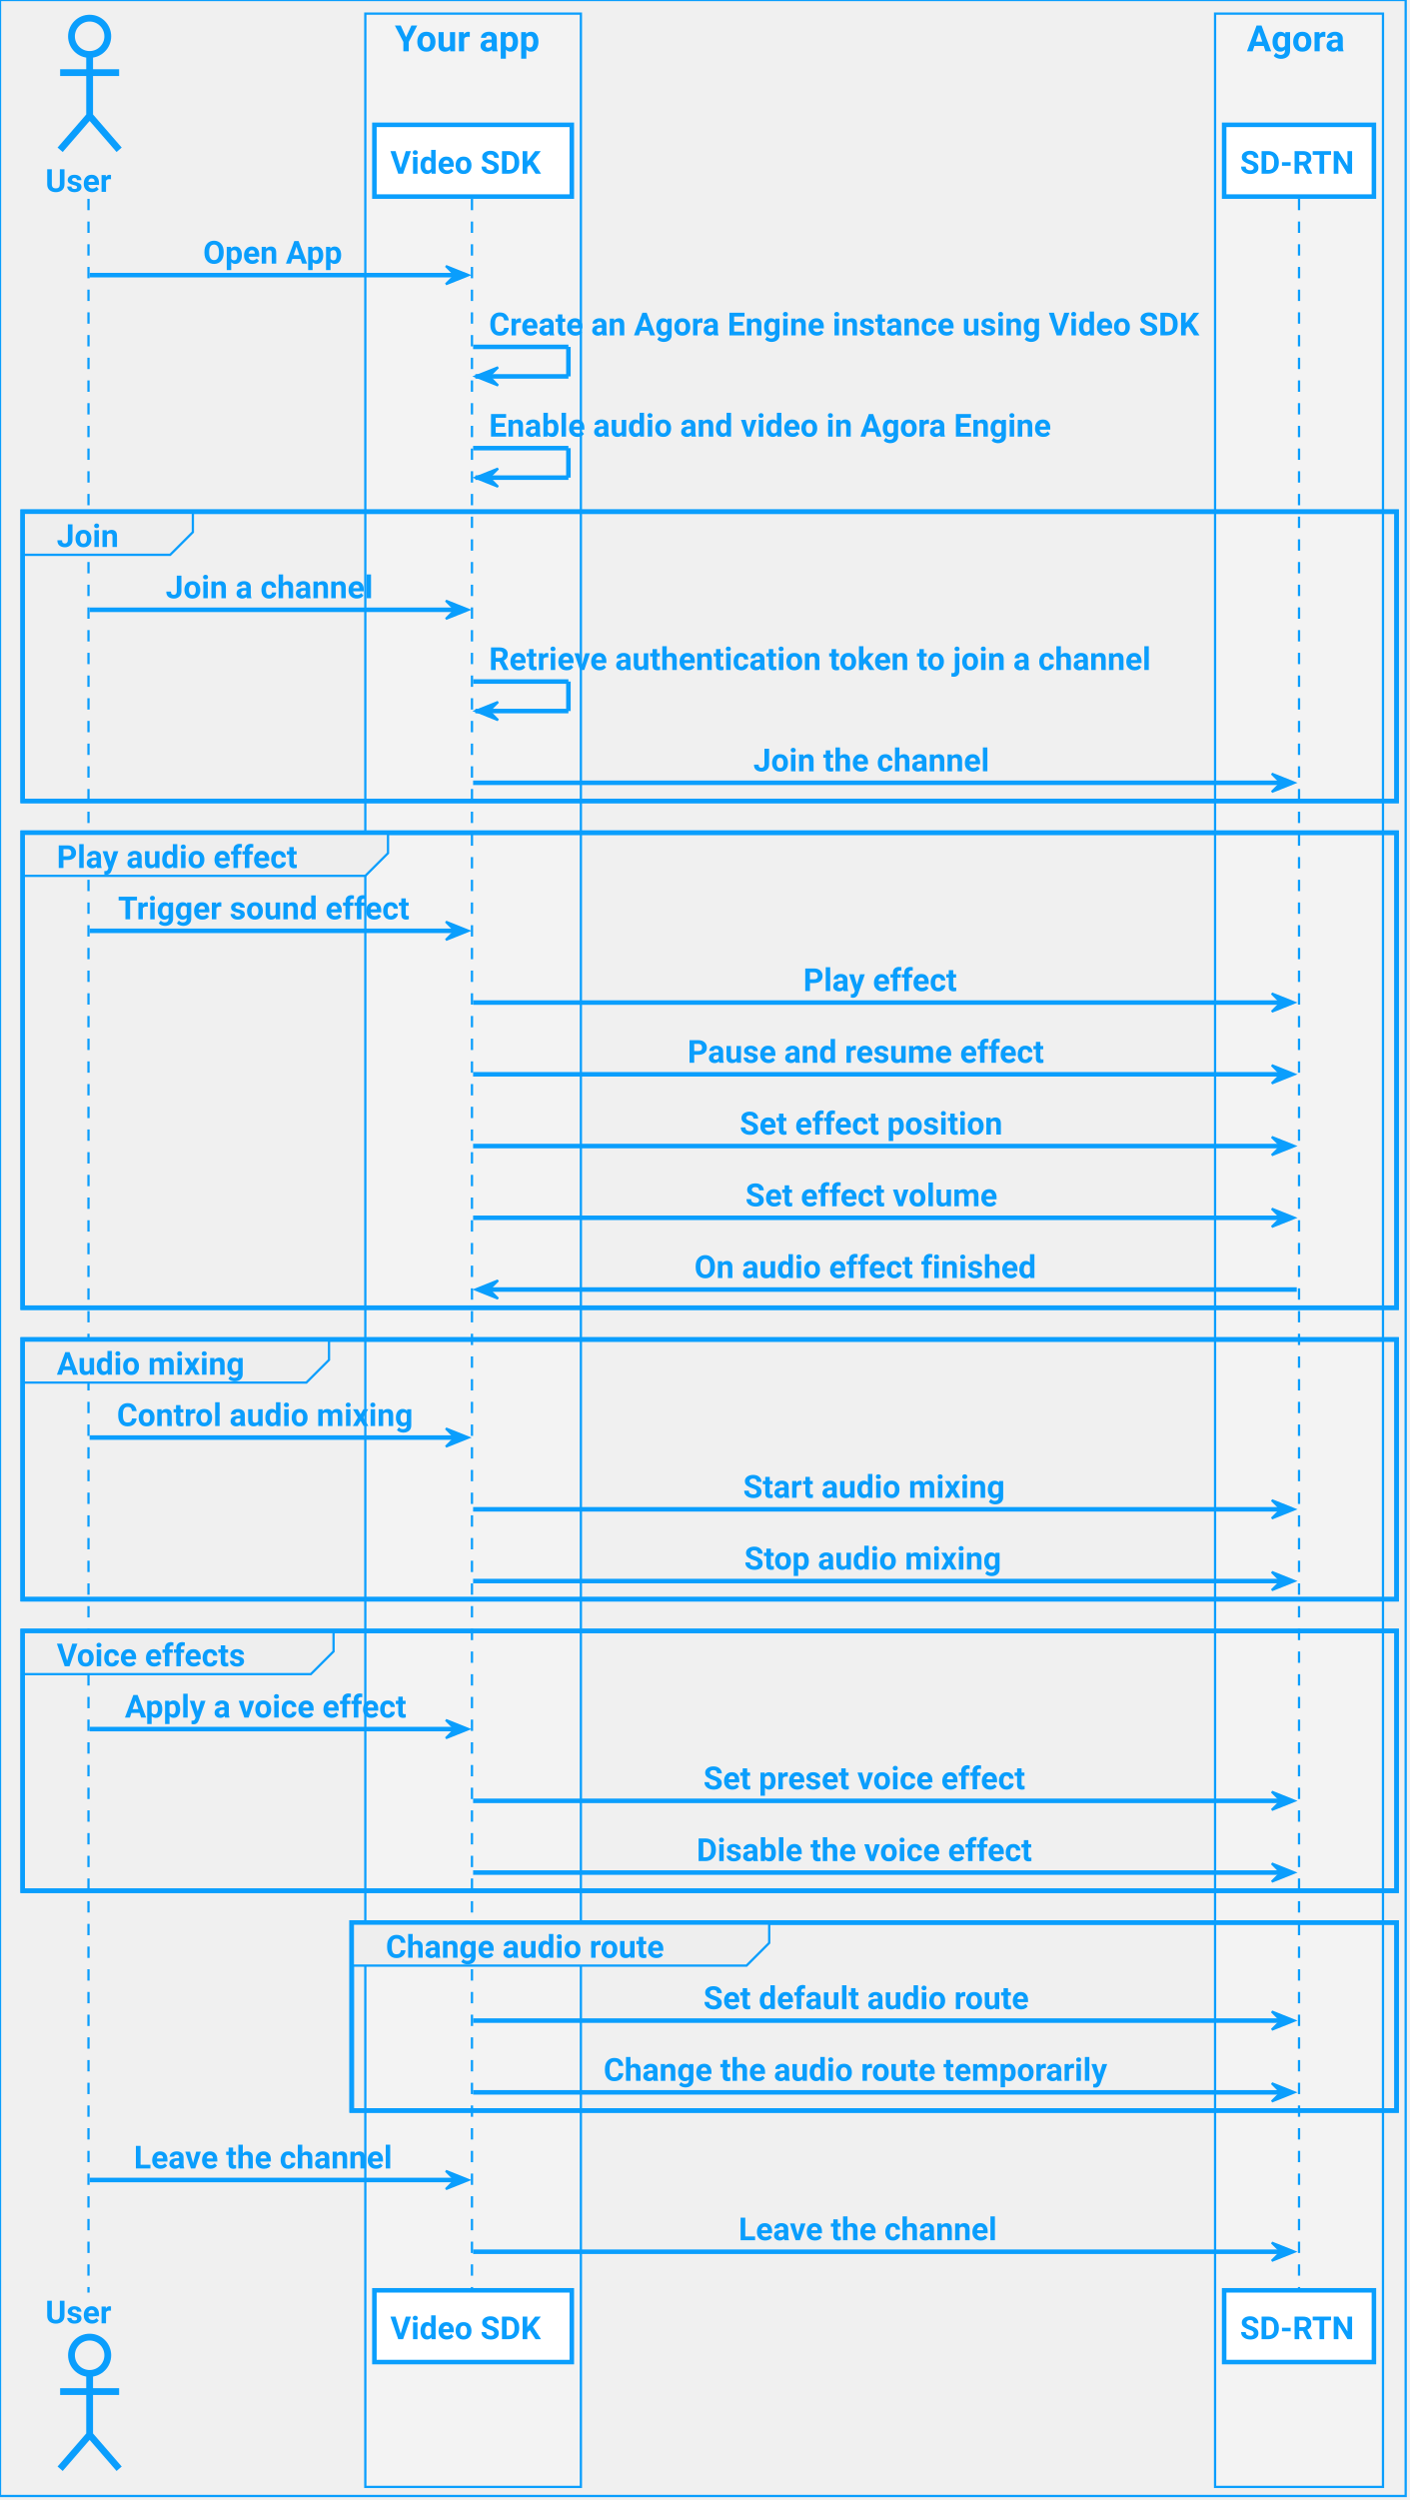
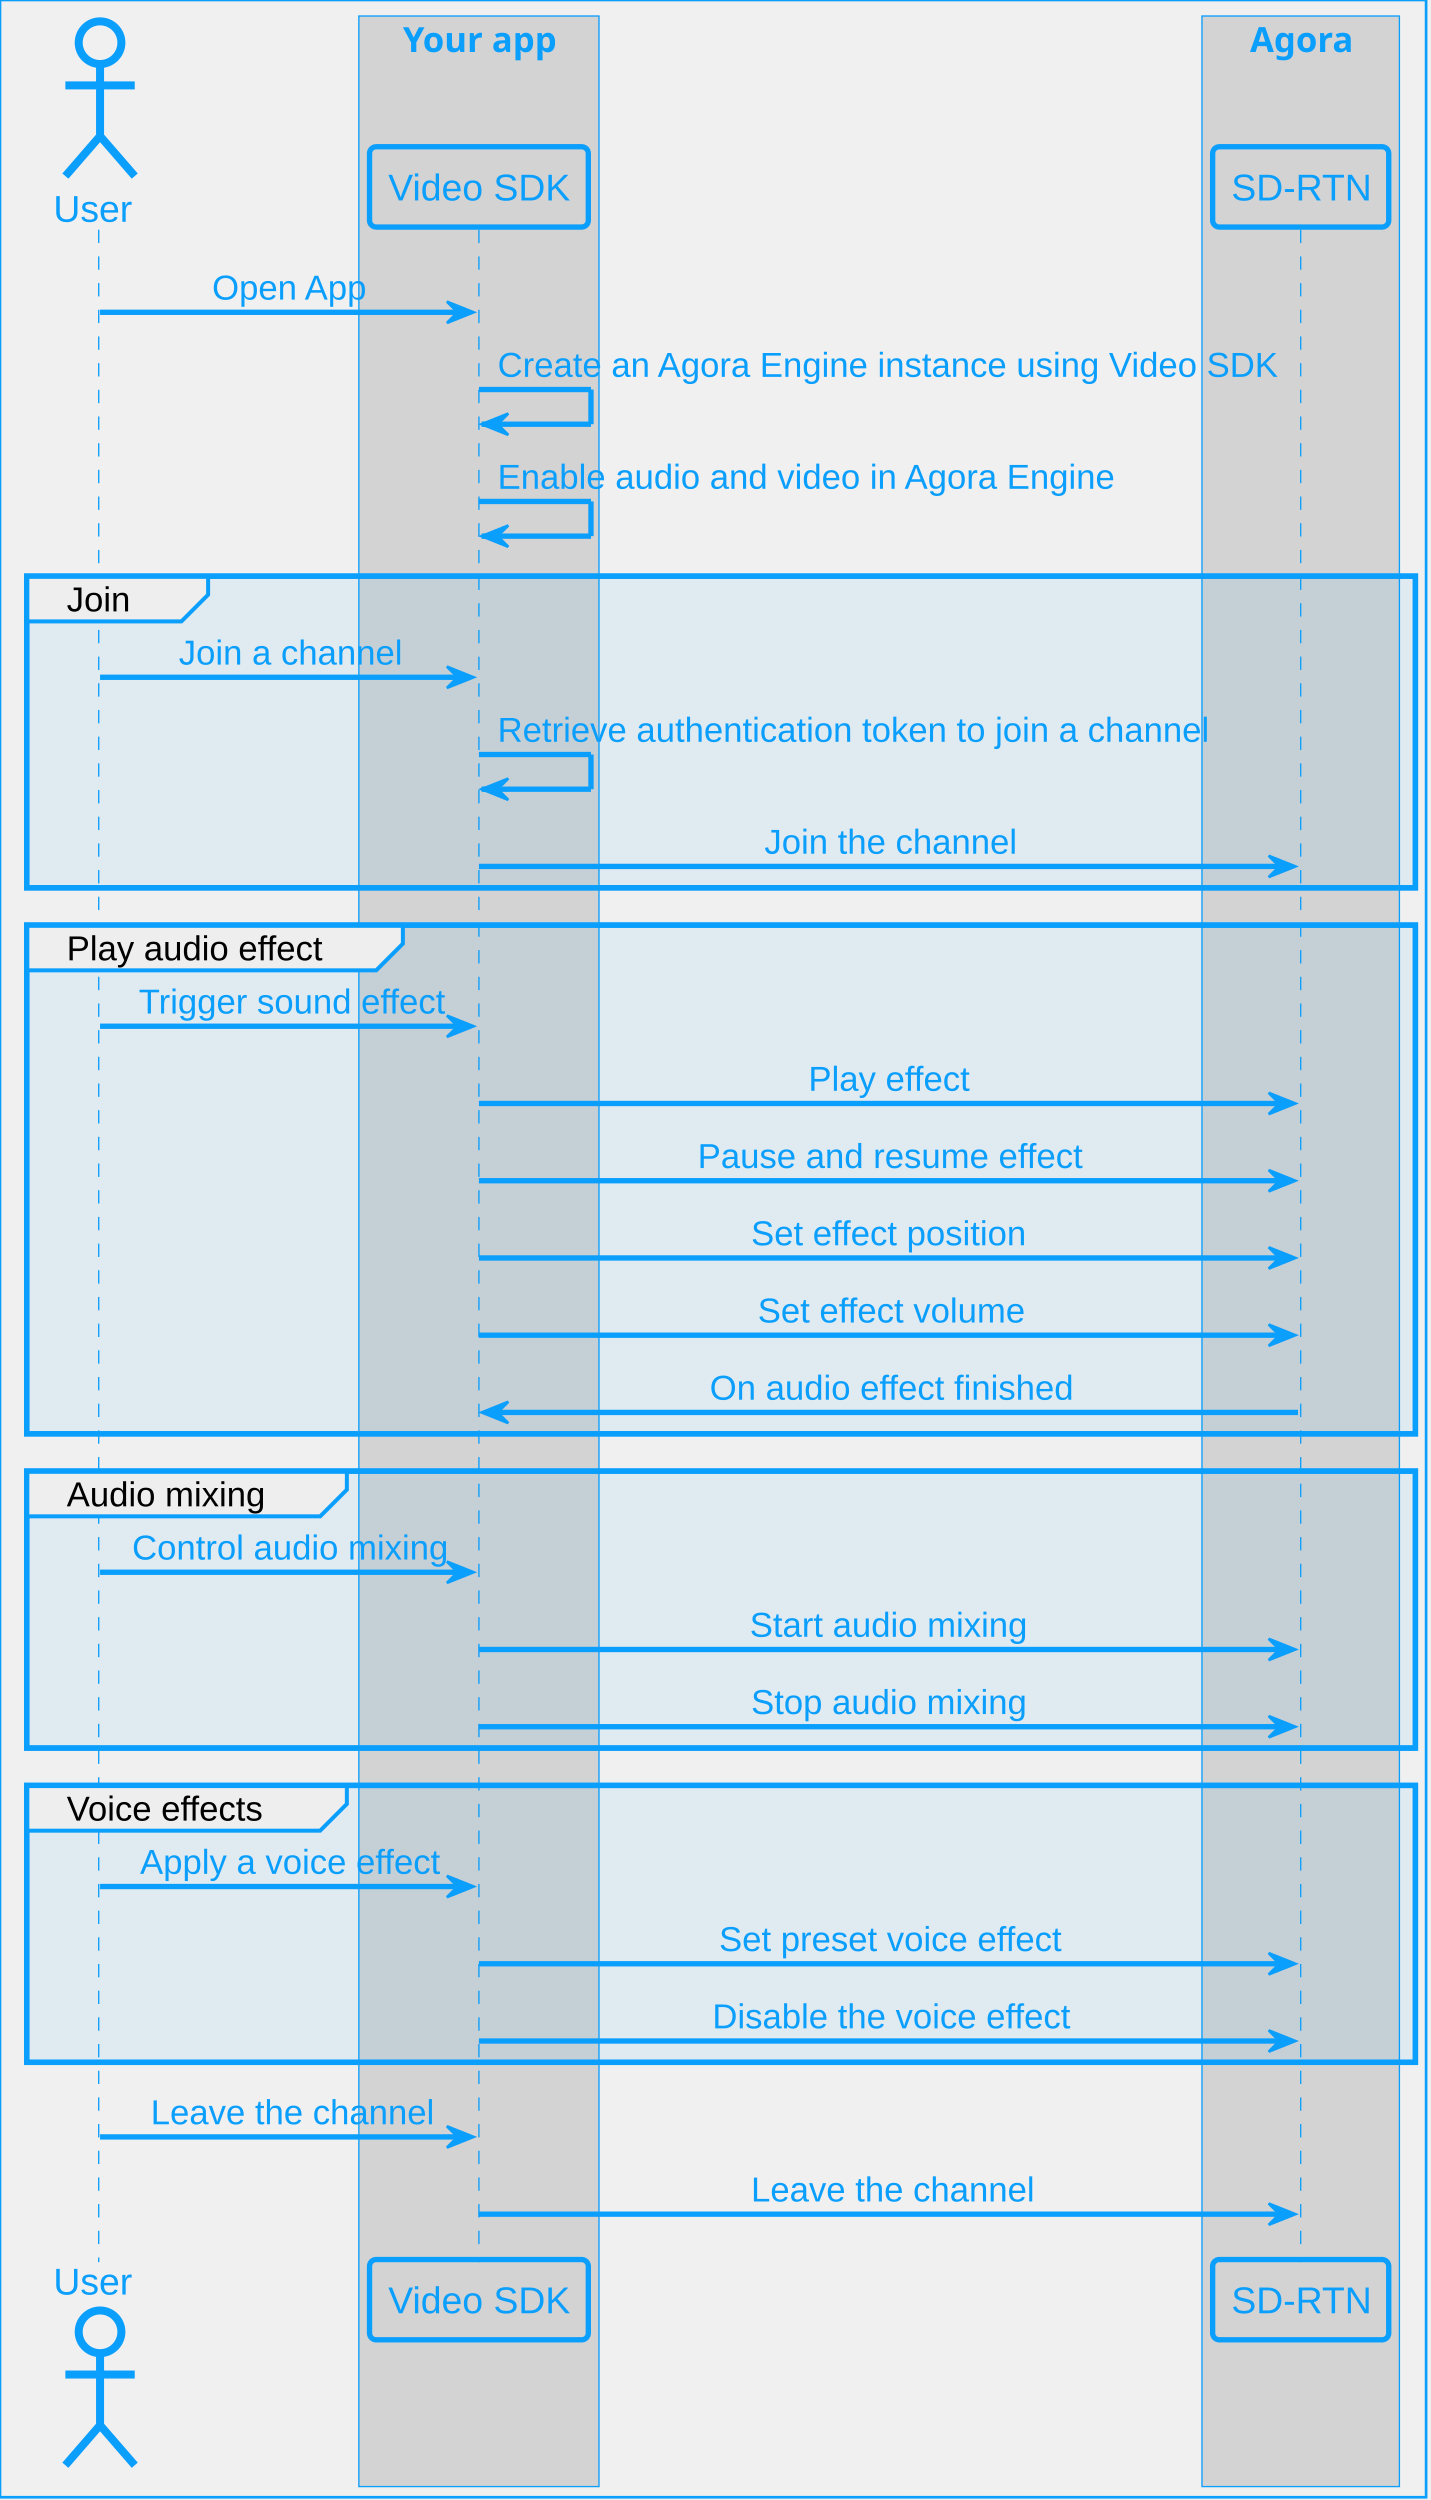
- <svg xmlns="http://www.w3.org/2000/svg" contentScriptType="application/ecmascript" contentStyleType="text/css" height="1101px" preserveAspectRatio="none" style="width:621px;height:1101px;background:#00000000;" version="1.1" viewBox="0 0 621 1101" width="621px" zoomAndPan="magnify">
+ <svg xmlns="http://www.w3.org/2000/svg" contentStyleType="text/css" height="937px" preserveAspectRatio="none" style="width:536px;height:937px;" version="1.1" viewBox="0 0 536 937" width="536px" zoomAndPan="magnify">
  <defs />
  <g>
-     <rect fill="none" height="1099.672" style="stroke:#0A9EFD;stroke-width:1.0;" width="619.5" x="0" y="0" />
-     <rect fill="#F3F3F3" height="1089.672" style="stroke:#0A9EFD;stroke-width:1.0;" width="95" x="161" y="6" />
-     <text fill="#0A9EFD" font-family="Roboto" font-size="16" font-weight="bold" lengthAdjust="spacing" textLength="69" x="174" y="22.609">Your app</text>
-     <rect fill="#F3F3F3" height="1089.672" style="stroke:#0A9EFD;stroke-width:1.0;" width="74" x="535.5" y="6" />
-     <text fill="#0A9EFD" font-family="Roboto" font-size="16" font-weight="bold" lengthAdjust="spacing" textLength="46" x="549.5" y="22.609">Agora</text>
-     <rect height="127.438" style="stroke:#0A9EFD;stroke-width:2.0;fill:none;" width="605.5" x="10" y="225.438" />
-     <rect height="209.266" style="stroke:#0A9EFD;stroke-width:2.0;fill:none;" width="605.5" x="10" y="366.875" />
-     <rect height="114.438" style="stroke:#0A9EFD;stroke-width:2.0;fill:none;" width="605.5" x="10" y="590.141" />
-     <rect height="114.438" style="stroke:#0A9EFD;stroke-width:2.0;fill:none;" width="605.5" x="10" y="718.578" />
-     <rect height="82.828" style="stroke:#0A9EFD;stroke-width:2.0;fill:none;" width="460.5" x="155" y="847.016" />
-     <line style="stroke:#0A9EFD;stroke-width:1.0;fill:none;stroke-dasharray:5.0,5.0;" x1="39" x2="39" y1="87.609" y2="1010.062" />
-     <line style="stroke:#0A9EFD;stroke-width:1.0;fill:none;stroke-dasharray:5.0,5.0;" x1="208" x2="208" y1="87.609" y2="1010.062" />
-     <line style="stroke:#0A9EFD;stroke-width:1.0;fill:none;stroke-dasharray:5.0,5.0;" x1="572.5" x2="572.5" y1="87.609" y2="1010.062" />
-     <text fill="#0A9EFD" font-family="Roboto" font-size="14" font-weight="bold" lengthAdjust="spacing" textLength="33" x="20" y="84.533">User</text>
-     <ellipse cx="39.5" cy="16" rx="8" ry="8" style="stroke:#0A9EFD;stroke-width:3.0;fill:none;" />
-     <path d="M39.5,24 L39.5,51 M26.5,32 L52.5,32 M39.5,51 L26.5,66 M39.5,51 L52.5,66 " fill="none" style="stroke:#0A9EFD;stroke-width:3.0;" />
-     <text fill="#0A9EFD" font-family="Roboto" font-size="14" font-weight="bold" lengthAdjust="spacing" textLength="33" x="20" y="1023.596">User</text>
-     <ellipse cx="39.5" cy="1037.672" rx="8" ry="8" style="stroke:#0A9EFD;stroke-width:3.0;fill:none;" />
-     <path d="M39.5,1045.672 L39.5,1072.672 M26.5,1053.672 L52.5,1053.672 M39.5,1072.672 L26.5,1087.672 M39.5,1072.672 L52.5,1087.672 " fill="none" style="stroke:#0A9EFD;stroke-width:3.0;" />
-     <rect fill="#FFFFFF" height="31.609" style="stroke:#0A9EFD;stroke-width:2.0;" width="87" x="165" y="55" />
-     <text fill="#0A9EFD" font-family="Roboto" font-size="14" font-weight="bold" lengthAdjust="spacing" textLength="73" x="172" y="76.533">Video SDK</text>
-     <rect fill="#FFFFFF" height="31.609" style="stroke:#0A9EFD;stroke-width:2.0;" width="87" x="165" y="1009.062" />
-     <text fill="#0A9EFD" font-family="Roboto" font-size="14" font-weight="bold" lengthAdjust="spacing" textLength="73" x="172" y="1030.596">Video SDK</text>
-     <rect fill="#FFFFFF" height="31.609" style="stroke:#0A9EFD;stroke-width:2.0;" width="66" x="539.5" y="55" />
-     <text fill="#0A9EFD" font-family="Roboto" font-size="14" font-weight="bold" lengthAdjust="spacing" textLength="52" x="546.5" y="76.533">SD-RTN</text>
-     <rect fill="#FFFFFF" height="31.609" style="stroke:#0A9EFD;stroke-width:2.0;" width="66" x="539.5" y="1009.062" />
-     <text fill="#0A9EFD" font-family="Roboto" font-size="14" font-weight="bold" lengthAdjust="spacing" textLength="52" x="546.5" y="1030.596">SD-RTN</text>
-     <polygon fill="#0A9EFD" points="196.5,117.219,206.5,121.219,196.5,125.219,200.5,121.219" style="stroke:#0A9EFD;stroke-width:1.0;" />
-     <line style="stroke:#0A9EFD;stroke-width:2.0;" x1="39.5" x2="202.5" y1="121.219" y2="121.219" />
-     <text fill="#0A9EFD" font-family="Roboto" font-size="14" font-weight="bold" lengthAdjust="spacing" textLength="69" x="89.5" y="116.143">Open App</text>
-     <line style="stroke:#0A9EFD;stroke-width:2.0;" x1="208.5" x2="250.5" y1="152.828" y2="152.828" />
-     <line style="stroke:#0A9EFD;stroke-width:2.0;" x1="250.5" x2="250.5" y1="152.828" y2="165.828" />
-     <line style="stroke:#0A9EFD;stroke-width:2.0;" x1="209.5" x2="250.5" y1="165.828" y2="165.828" />
-     <polygon fill="#0A9EFD" points="219.5,161.828,209.5,165.828,219.5,169.828,215.5,165.828" style="stroke:#0A9EFD;stroke-width:1.0;" />
-     <text fill="#0A9EFD" font-family="Roboto" font-size="14" font-weight="bold" lengthAdjust="spacing" textLength="350" x="215.5" y="147.752">Create an Agora Engine instance using Video SDK</text>
-     <line style="stroke:#0A9EFD;stroke-width:2.0;" x1="208.5" x2="250.5" y1="197.438" y2="197.438" />
-     <line style="stroke:#0A9EFD;stroke-width:2.0;" x1="250.5" x2="250.5" y1="197.438" y2="210.438" />
-     <line style="stroke:#0A9EFD;stroke-width:2.0;" x1="209.5" x2="250.5" y1="210.438" y2="210.438" />
-     <polygon fill="#0A9EFD" points="219.5,206.438,209.5,210.438,219.5,214.438,215.5,210.438" style="stroke:#0A9EFD;stroke-width:1.0;" />
-     <text fill="#0A9EFD" font-family="Roboto" font-size="14" font-weight="bold" lengthAdjust="spacing" textLength="280" x="215.5" y="192.361">Enable audio and video in Agora Engine</text>
-     <path d="M10,225.438 L85,225.438 L85,234.438 L75,244.438 L10,244.438 L10,225.438 " fill="#EEEEEE" style="stroke:#0A9EFD;stroke-width:1.0;" />
-     <rect fill="none" height="127.438" style="stroke:#0A9EFD;stroke-width:2.0;" width="605.5" x="10" y="225.438" />
-     <text fill="#0A9EFD" font-family="Roboto" font-size="14" font-weight="bold" lengthAdjust="spacing" textLength="30" x="25" y="240.971">Join</text>
-     <polygon fill="#0A9EFD" points="196.5,264.656,206.5,268.656,196.5,272.656,200.5,268.656" style="stroke:#0A9EFD;stroke-width:1.0;" />
-     <line style="stroke:#0A9EFD;stroke-width:2.0;" x1="39.5" x2="202.5" y1="268.656" y2="268.656" />
-     <text fill="#0A9EFD" font-family="Roboto" font-size="14" font-weight="bold" lengthAdjust="spacing" textLength="102" x="73" y="263.58">Join a channel</text>
-     <line style="stroke:#0A9EFD;stroke-width:2.0;" x1="208.5" x2="250.5" y1="300.266" y2="300.266" />
-     <line style="stroke:#0A9EFD;stroke-width:2.0;" x1="250.5" x2="250.5" y1="300.266" y2="313.266" />
-     <line style="stroke:#0A9EFD;stroke-width:2.0;" x1="209.5" x2="250.5" y1="313.266" y2="313.266" />
-     <polygon fill="#0A9EFD" points="219.5,309.266,209.5,313.266,219.5,317.266,215.5,313.266" style="stroke:#0A9EFD;stroke-width:1.0;" />
-     <text fill="#0A9EFD" font-family="Roboto" font-size="14" font-weight="bold" lengthAdjust="spacing" textLength="330" x="215.5" y="295.19">Retrieve authentication token to join a channel</text>
-     <polygon fill="#0A9EFD" points="560.5,340.875,570.5,344.875,560.5,348.875,564.5,344.875" style="stroke:#0A9EFD;stroke-width:1.0;" />
-     <line style="stroke:#0A9EFD;stroke-width:2.0;" x1="208.5" x2="566.5" y1="344.875" y2="344.875" />
-     <text fill="#0A9EFD" font-family="Roboto" font-size="14" font-weight="bold" lengthAdjust="spacing" textLength="117" x="332" y="339.799">Join the channel</text>
-     <path d="M10,366.875 L171,366.875 L171,375.875 L161,385.875 L10,385.875 L10,366.875 " fill="#EEEEEE" style="stroke:#0A9EFD;stroke-width:1.0;" />
-     <rect fill="none" height="209.266" style="stroke:#0A9EFD;stroke-width:2.0;" width="605.5" x="10" y="366.875" />
-     <text fill="#0A9EFD" font-family="Roboto" font-size="14" font-weight="bold" lengthAdjust="spacing" textLength="116" x="25" y="382.408">Play audio effect</text>
-     <polygon fill="#0A9EFD" points="196.5,406.094,206.5,410.094,196.5,414.094,200.5,410.094" style="stroke:#0A9EFD;stroke-width:1.0;" />
-     <line style="stroke:#0A9EFD;stroke-width:2.0;" x1="39.5" x2="202.5" y1="410.094" y2="410.094" />
-     <text fill="#0A9EFD" font-family="Roboto" font-size="14" font-weight="bold" lengthAdjust="spacing" textLength="144" x="52" y="405.018">Trigger sound effect</text>
-     <polygon fill="#0A9EFD" points="560.5,437.703,570.5,441.703,560.5,445.703,564.5,441.703" style="stroke:#0A9EFD;stroke-width:1.0;" />
-     <line style="stroke:#0A9EFD;stroke-width:2.0;" x1="208.5" x2="566.5" y1="441.703" y2="441.703" />
-     <text fill="#0A9EFD" font-family="Roboto" font-size="14" font-weight="bold" lengthAdjust="spacing" textLength="73" x="354" y="436.627">Play effect</text>
-     <polygon fill="#0A9EFD" points="560.5,469.312,570.5,473.312,560.5,477.312,564.5,473.312" style="stroke:#0A9EFD;stroke-width:1.0;" />
-     <line style="stroke:#0A9EFD;stroke-width:2.0;" x1="208.5" x2="566.5" y1="473.312" y2="473.312" />
-     <text fill="#0A9EFD" font-family="Roboto" font-size="14" font-weight="bold" lengthAdjust="spacing" textLength="175" x="303" y="468.236">Pause and resume effect</text>
-     <polygon fill="#0A9EFD" points="560.5,500.922,570.5,504.922,560.5,508.922,564.5,504.922" style="stroke:#0A9EFD;stroke-width:1.0;" />
-     <line style="stroke:#0A9EFD;stroke-width:2.0;" x1="208.5" x2="566.5" y1="504.922" y2="504.922" />
-     <text fill="#0A9EFD" font-family="Roboto" font-size="14" font-weight="bold" lengthAdjust="spacing" textLength="129" x="326" y="499.846">Set effect position</text>
-     <polygon fill="#0A9EFD" points="560.5,532.531,570.5,536.531,560.5,540.531,564.5,536.531" style="stroke:#0A9EFD;stroke-width:1.0;" />
-     <line style="stroke:#0A9EFD;stroke-width:2.0;" x1="208.5" x2="566.5" y1="536.531" y2="536.531" />
-     <text fill="#0A9EFD" font-family="Roboto" font-size="14" font-weight="bold" lengthAdjust="spacing" textLength="124" x="328.5" y="531.455">Set effect volume</text>
-     <polygon fill="#0A9EFD" points="219.5,564.141,209.5,568.141,219.5,572.141,215.5,568.141" style="stroke:#0A9EFD;stroke-width:1.0;" />
-     <line style="stroke:#0A9EFD;stroke-width:2.0;" x1="213.5" x2="571.5" y1="568.141" y2="568.141" />
-     <text fill="#0A9EFD" font-family="Roboto" font-size="14" font-weight="bold" lengthAdjust="spacing" textLength="169" x="306" y="563.064">On audio effect finished</text>
-     <path d="M10,590.141 L145,590.141 L145,599.141 L135,609.141 L10,609.141 L10,590.141 " fill="#EEEEEE" style="stroke:#0A9EFD;stroke-width:1.0;" />
-     <rect fill="none" height="114.438" style="stroke:#0A9EFD;stroke-width:2.0;" width="605.5" x="10" y="590.141" />
-     <text fill="#0A9EFD" font-family="Roboto" font-size="14" font-weight="bold" lengthAdjust="spacing" textLength="90" x="25" y="605.674">Audio mixing</text>
-     <polygon fill="#0A9EFD" points="196.5,629.359,206.5,633.359,196.5,637.359,200.5,633.359" style="stroke:#0A9EFD;stroke-width:1.0;" />
-     <line style="stroke:#0A9EFD;stroke-width:2.0;" x1="39.5" x2="202.5" y1="633.359" y2="633.359" />
-     <text fill="#0A9EFD" font-family="Roboto" font-size="14" font-weight="bold" lengthAdjust="spacing" textLength="145" x="51.5" y="628.283">Control audio mixing</text>
-     <polygon fill="#0A9EFD" points="560.5,660.969,570.5,664.969,560.5,668.969,564.5,664.969" style="stroke:#0A9EFD;stroke-width:1.0;" />
-     <line style="stroke:#0A9EFD;stroke-width:2.0;" x1="208.5" x2="566.5" y1="664.969" y2="664.969" />
-     <text fill="#0A9EFD" font-family="Roboto" font-size="14" font-weight="bold" lengthAdjust="spacing" textLength="126" x="327.5" y="659.893">Start audio mixing</text>
-     <polygon fill="#0A9EFD" points="560.5,692.578,570.5,696.578,560.5,700.578,564.5,696.578" style="stroke:#0A9EFD;stroke-width:1.0;" />
-     <line style="stroke:#0A9EFD;stroke-width:2.0;" x1="208.5" x2="566.5" y1="696.578" y2="696.578" />
-     <text fill="#0A9EFD" font-family="Roboto" font-size="14" font-weight="bold" lengthAdjust="spacing" textLength="125" x="328" y="691.502">Stop audio mixing</text>
-     <path d="M10,718.578 L147,718.578 L147,727.578 L137,737.578 L10,737.578 L10,718.578 " fill="#EEEEEE" style="stroke:#0A9EFD;stroke-width:1.0;" />
-     <rect fill="none" height="114.438" style="stroke:#0A9EFD;stroke-width:2.0;" width="605.5" x="10" y="718.578" />
-     <text fill="#0A9EFD" font-family="Roboto" font-size="14" font-weight="bold" lengthAdjust="spacing" textLength="92" x="25" y="734.111">Voice effects</text>
-     <polygon fill="#0A9EFD" points="196.5,757.797,206.5,761.797,196.5,765.797,200.5,761.797" style="stroke:#0A9EFD;stroke-width:1.0;" />
-     <line style="stroke:#0A9EFD;stroke-width:2.0;" x1="39.5" x2="202.5" y1="761.797" y2="761.797" />
-     <text fill="#0A9EFD" font-family="Roboto" font-size="14" font-weight="bold" lengthAdjust="spacing" textLength="138" x="55" y="756.721">Apply a voice effect</text>
-     <polygon fill="#0A9EFD" points="560.5,789.406,570.5,793.406,560.5,797.406,564.5,793.406" style="stroke:#0A9EFD;stroke-width:1.0;" />
-     <line style="stroke:#0A9EFD;stroke-width:2.0;" x1="208.5" x2="566.5" y1="793.406" y2="793.406" />
-     <text fill="#0A9EFD" font-family="Roboto" font-size="14" font-weight="bold" lengthAdjust="spacing" textLength="161" x="310" y="788.33">Set preset voice effect</text>
-     <polygon fill="#0A9EFD" points="560.5,821.016,570.5,825.016,560.5,829.016,564.5,825.016" style="stroke:#0A9EFD;stroke-width:1.0;" />
-     <line style="stroke:#0A9EFD;stroke-width:2.0;" x1="208.5" x2="566.5" y1="825.016" y2="825.016" />
-     <text fill="#0A9EFD" font-family="Roboto" font-size="14" font-weight="bold" lengthAdjust="spacing" textLength="167" x="307" y="819.939">Disable the voice effect</text>
-     <path d="M155,847.016 L339,847.016 L339,856.016 L329,866.016 L155,866.016 L155,847.016 " fill="#EEEEEE" style="stroke:#0A9EFD;stroke-width:1.0;" />
-     <rect fill="none" height="82.828" style="stroke:#0A9EFD;stroke-width:2.0;" width="460.5" x="155" y="847.016" />
-     <text fill="#0A9EFD" font-family="Roboto" font-size="14" font-weight="bold" lengthAdjust="spacing" textLength="139" x="170" y="862.549">Change audio route</text>
-     <polygon fill="#0A9EFD" points="560.5,886.234,570.5,890.234,560.5,894.234,564.5,890.234" style="stroke:#0A9EFD;stroke-width:1.0;" />
-     <line style="stroke:#0A9EFD;stroke-width:2.0;" x1="208.5" x2="566.5" y1="890.234" y2="890.234" />
-     <text fill="#0A9EFD" font-family="Roboto" font-size="14" font-weight="bold" lengthAdjust="spacing" textLength="161" x="310" y="885.158">Set default audio route</text>
-     <polygon fill="#0A9EFD" points="560.5,917.844,570.5,921.844,560.5,925.844,564.5,921.844" style="stroke:#0A9EFD;stroke-width:1.0;" />
-     <line style="stroke:#0A9EFD;stroke-width:2.0;" x1="208.5" x2="566.5" y1="921.844" y2="921.844" />
-     <text fill="#0A9EFD" font-family="Roboto" font-size="14" font-weight="bold" lengthAdjust="spacing" textLength="249" x="266" y="916.768">Change the audio route temporarily</text>
-     <polygon fill="#0A9EFD" points="196.5,956.453,206.5,960.453,196.5,964.453,200.5,960.453" style="stroke:#0A9EFD;stroke-width:1.0;" />
-     <line style="stroke:#0A9EFD;stroke-width:2.0;" x1="39.5" x2="202.5" y1="960.453" y2="960.453" />
-     <text fill="#0A9EFD" font-family="Roboto" font-size="14" font-weight="bold" lengthAdjust="spacing" textLength="130" x="59" y="955.377">Leave the channel</text>
-     <polygon fill="#0A9EFD" points="560.5,988.062,570.5,992.062,560.5,996.062,564.5,992.062" style="stroke:#0A9EFD;stroke-width:1.0;" />
-     <line style="stroke:#0A9EFD;stroke-width:2.0;" x1="208.5" x2="566.5" y1="992.062" y2="992.062" />
-     <text fill="#0A9EFD" font-family="Roboto" font-size="14" font-weight="bold" lengthAdjust="spacing" textLength="130" x="325.5" y="986.986">Leave the channel</text>
+     <rect fill="none" height="935.967" style="stroke:#0A9EFD;stroke-width:1.0;" width="534.5" x="0" y="0" />
+     <rect fill="#999999" fill-opacity="0.333" height="925.967" style="stroke:#0A9EFD;stroke-width:0.5;" width="90" x="134.5" y="6" />
+     <text fill="#0A9EFD" font-family="sans-serif" font-size="13" font-weight="bold" lengthAdjust="spacing" textLength="57" x="151" y="19.495">Your app</text>
+     <rect fill="#999999" fill-opacity="0.333" height="925.967" style="stroke:#0A9EFD;stroke-width:0.5;" width="74" x="450.5" y="6" />
+     <text fill="#0A9EFD" font-family="sans-serif" font-size="13" font-weight="bold" lengthAdjust="spacing" textLength="38" x="468.5" y="19.495">Agora</text>
+     <rect fill="#0A9EFD" fill-opacity="0.067" height="116.795" style="stroke:#0A9EFD;stroke-width:2.0;" width="520.5" x="10" y="215.945" />
+     <rect fill="#0A9EFD" fill-opacity="0.067" height="190.641" style="stroke:#0A9EFD;stroke-width:2.0;" width="520.5" x="10" y="346.74" />
+     <rect fill="#0A9EFD" fill-opacity="0.067" height="103.795" style="stroke:#0A9EFD;stroke-width:2.0;" width="520.5" x="10" y="551.381" />
+     <rect fill="#0A9EFD" fill-opacity="0.067" height="103.795" style="stroke:#0A9EFD;stroke-width:2.0;" width="520.5" x="10" y="669.176" />
+     <line style="stroke:#0A9EFD;stroke-width:0.5;stroke-dasharray:5.0,5.0;" x1="37" x2="37" y1="86.099" y2="847.868" />
+     <line style="stroke:#0A9EFD;stroke-width:0.5;stroke-dasharray:5.0,5.0;" x1="179.5" x2="179.5" y1="86.099" y2="847.868" />
+     <line style="stroke:#0A9EFD;stroke-width:0.5;stroke-dasharray:5.0,5.0;" x1="487.5" x2="487.5" y1="86.099" y2="847.868" />
+     <text fill="#0A9EFD" font-family="Arial" font-size="14" lengthAdjust="spacing" textLength="29" x="20" y="83.132">User</text>
+     <ellipse cx="37.5" cy="16" fill="none" rx="8" ry="8" style="stroke:#0A9EFD;stroke-width:3.0;" />
+     <path d="M37.5,24 L37.5,51 M24.5,32 L50.5,32 M37.5,51 L24.5,66 M37.5,51 L50.5,66 " fill="none" style="stroke:#0A9EFD;stroke-width:3.0;" />
+     <text fill="#0A9EFD" font-family="Arial" font-size="14" lengthAdjust="spacing" textLength="29" x="20" y="860">User</text>
+     <ellipse cx="37.5" cy="873.967" fill="none" rx="8" ry="8" style="stroke:#0A9EFD;stroke-width:3.0;" />
+     <path d="M37.5,881.967 L37.5,908.967 M24.5,889.967 L50.5,889.967 M37.5,908.967 L24.5,923.967 M37.5,908.967 L50.5,923.967 " fill="none" style="stroke:#0A9EFD;stroke-width:3.0;" />
+     <rect fill="none" height="30.099" rx="2.5" ry="2.5" style="stroke:#0A9EFD;stroke-width:2.0;" width="82" x="138.5" y="55" />
+     <text fill="#0A9EFD" font-family="Arial" font-size="14" lengthAdjust="spacing" textLength="68" x="145.5" y="75.132">Video SDK</text>
+     <rect fill="none" height="30.099" rx="2.5" ry="2.5" style="stroke:#0A9EFD;stroke-width:2.0;" width="82" x="138.5" y="846.868" />
+     <text fill="#0A9EFD" font-family="Arial" font-size="14" lengthAdjust="spacing" textLength="68" x="145.5" y="867">Video SDK</text>
+     <rect fill="none" height="30.099" rx="2.5" ry="2.5" style="stroke:#0A9EFD;stroke-width:2.0;" width="66" x="454.5" y="55" />
+     <text fill="#0A9EFD" font-family="Arial" font-size="14" lengthAdjust="spacing" textLength="52" x="461.5" y="75.132">SD-RTN</text>
+     <rect fill="none" height="30.099" rx="2.5" ry="2.5" style="stroke:#0A9EFD;stroke-width:2.0;" width="66" x="454.5" y="846.868" />
+     <text fill="#0A9EFD" font-family="Arial" font-size="14" lengthAdjust="spacing" textLength="52" x="461.5" y="867">SD-RTN</text>
+     <polygon fill="#0A9EFD" points="167.5,113.047,177.5,117.047,167.5,121.047,171.5,117.047" style="stroke:#0A9EFD;stroke-width:1.0;" />
+     <line style="stroke:#0A9EFD;stroke-width:2.0;" x1="37.5" x2="173.5" y1="117.047" y2="117.047" />
+     <text fill="#0A9EFD" font-family="Arial" font-size="13" lengthAdjust="spacing" textLength="58" x="79.5" y="112.293">Open App</text>
+     <line style="stroke:#0A9EFD;stroke-width:2.0;" x1="179.5" x2="221.5" y1="145.996" y2="145.996" />
+     <line style="stroke:#0A9EFD;stroke-width:2.0;" x1="221.5" x2="221.5" y1="145.996" y2="158.996" />
+     <line style="stroke:#0A9EFD;stroke-width:2.0;" x1="180.5" x2="221.5" y1="158.996" y2="158.996" />
+     <polygon fill="#0A9EFD" points="190.5,154.996,180.5,158.996,190.5,162.996,186.5,158.996" style="stroke:#0A9EFD;stroke-width:1.0;" />
+     <text fill="#0A9EFD" font-family="Arial" font-size="13" lengthAdjust="spacing" textLength="294" x="186.5" y="141.241">Create an Agora Engine instance using Video SDK</text>
+     <line style="stroke:#0A9EFD;stroke-width:2.0;" x1="179.5" x2="221.5" y1="187.945" y2="187.945" />
+     <line style="stroke:#0A9EFD;stroke-width:2.0;" x1="221.5" x2="221.5" y1="187.945" y2="200.945" />
+     <line style="stroke:#0A9EFD;stroke-width:2.0;" x1="180.5" x2="221.5" y1="200.945" y2="200.945" />
+     <polygon fill="#0A9EFD" points="190.5,196.945,180.5,200.945,190.5,204.945,186.5,200.945" style="stroke:#0A9EFD;stroke-width:1.0;" />
+     <text fill="#0A9EFD" font-family="Arial" font-size="13" lengthAdjust="spacing" textLength="229" x="186.5" y="183.19">Enable audio and video in Agora Engine</text>
+     <path d="M10,215.945 L78,215.945 L78,222.894 L68,232.894 L10,232.894 L10,215.945 " fill="#EEEEEE" style="stroke:#0A9EFD;stroke-width:1.5;" />
+     <rect fill="none" height="116.795" style="stroke:#0A9EFD;stroke-width:2.0;" width="520.5" x="10" y="215.945" />
+     <text fill="#000000" font-family="Arial" font-size="13" lengthAdjust="spacing" textLength="23" x="25" y="229.139">Join</text>
+     <polygon fill="#0A9EFD" points="167.5,249.842,177.5,253.842,167.5,257.842,171.5,253.842" style="stroke:#0A9EFD;stroke-width:1.0;" />
+     <line style="stroke:#0A9EFD;stroke-width:2.0;" x1="37.5" x2="173.5" y1="253.842" y2="253.842" />
+     <text fill="#0A9EFD" font-family="Arial" font-size="13" lengthAdjust="spacing" textLength="83" x="67" y="249.087">Join a channel</text>
+     <line style="stroke:#0A9EFD;stroke-width:2.0;" x1="179.5" x2="221.5" y1="282.791" y2="282.791" />
+     <line style="stroke:#0A9EFD;stroke-width:2.0;" x1="221.5" x2="221.5" y1="282.791" y2="295.791" />
+     <line style="stroke:#0A9EFD;stroke-width:2.0;" x1="180.5" x2="221.5" y1="295.791" y2="295.791" />
+     <polygon fill="#0A9EFD" points="190.5,291.791,180.5,295.791,190.5,299.791,186.5,295.791" style="stroke:#0A9EFD;stroke-width:1.0;" />
+     <text fill="#0A9EFD" font-family="Arial" font-size="13" lengthAdjust="spacing" textLength="266" x="186.5" y="278.036">Retrieve authentication token to join a channel</text>
+     <polygon fill="#0A9EFD" points="475.5,320.74,485.5,324.74,475.5,328.74,479.5,324.74" style="stroke:#0A9EFD;stroke-width:1.0;" />
+     <line style="stroke:#0A9EFD;stroke-width:2.0;" x1="179.5" x2="481.5" y1="324.74" y2="324.74" />
+     <text fill="#0A9EFD" font-family="Arial" font-size="13" lengthAdjust="spacing" textLength="94" x="286.5" y="319.985">Join the channel</text>
+     <path d="M10,346.74 L151,346.74 L151,353.688 L141,363.688 L10,363.688 L10,346.74 " fill="#EEEEEE" style="stroke:#0A9EFD;stroke-width:1.5;" />
+     <rect fill="none" height="190.641" style="stroke:#0A9EFD;stroke-width:2.0;" width="520.5" x="10" y="346.74" />
+     <text fill="#000000" font-family="Arial" font-size="13" lengthAdjust="spacing" textLength="96" x="25" y="359.934">Play audio effect</text>
+     <polygon fill="#0A9EFD" points="167.5,380.637,177.5,384.637,167.5,388.637,171.5,384.637" style="stroke:#0A9EFD;stroke-width:1.0;" />
+     <line style="stroke:#0A9EFD;stroke-width:2.0;" x1="37.5" x2="173.5" y1="384.637" y2="384.637" />
+     <text fill="#0A9EFD" font-family="Arial" font-size="13" lengthAdjust="spacing" textLength="113" x="52" y="379.882">Trigger sound effect</text>
+     <polygon fill="#0A9EFD" points="475.5,409.586,485.5,413.586,475.5,417.586,479.5,413.586" style="stroke:#0A9EFD;stroke-width:1.0;" />
+     <line style="stroke:#0A9EFD;stroke-width:2.0;" x1="179.5" x2="481.5" y1="413.586" y2="413.586" />
+     <text fill="#0A9EFD" font-family="Arial" font-size="13" lengthAdjust="spacing" textLength="61" x="303" y="408.831">Play effect</text>
+     <polygon fill="#0A9EFD" points="475.5,438.535,485.5,442.535,475.5,446.535,479.5,442.535" style="stroke:#0A9EFD;stroke-width:1.0;" />
+     <line style="stroke:#0A9EFD;stroke-width:2.0;" x1="179.5" x2="481.5" y1="442.535" y2="442.535" />
+     <text fill="#0A9EFD" font-family="Arial" font-size="13" lengthAdjust="spacing" textLength="144" x="261.5" y="437.78">Pause and resume effect</text>
+     <polygon fill="#0A9EFD" points="475.5,467.483,485.5,471.483,475.5,475.483,479.5,471.483" style="stroke:#0A9EFD;stroke-width:1.0;" />
+     <line style="stroke:#0A9EFD;stroke-width:2.0;" x1="179.5" x2="481.5" y1="471.483" y2="471.483" />
+     <text fill="#0A9EFD" font-family="Arial" font-size="13" lengthAdjust="spacing" textLength="104" x="281.5" y="466.728">Set effect position</text>
+     <polygon fill="#0A9EFD" points="475.5,496.432,485.5,500.432,475.5,504.432,479.5,500.432" style="stroke:#0A9EFD;stroke-width:1.0;" />
+     <line style="stroke:#0A9EFD;stroke-width:2.0;" x1="179.5" x2="481.5" y1="500.432" y2="500.432" />
+     <text fill="#0A9EFD" font-family="Arial" font-size="13" lengthAdjust="spacing" textLength="99" x="284" y="495.677">Set effect volume</text>
+     <polygon fill="#0A9EFD" points="190.5,525.381,180.5,529.381,190.5,533.381,186.5,529.381" style="stroke:#0A9EFD;stroke-width:1.0;" />
+     <line style="stroke:#0A9EFD;stroke-width:2.0;" x1="184.5" x2="486.5" y1="529.381" y2="529.381" />
+     <text fill="#0A9EFD" font-family="Arial" font-size="13" lengthAdjust="spacing" textLength="135" x="266" y="524.626">On audio effect finished</text>
+     <path d="M10,551.381 L130,551.381 L130,558.33 L120,568.33 L10,568.33 L10,551.381 " fill="#EEEEEE" style="stroke:#0A9EFD;stroke-width:1.5;" />
+     <rect fill="none" height="103.795" style="stroke:#0A9EFD;stroke-width:2.0;" width="520.5" x="10" y="551.381" />
+     <text fill="#000000" font-family="Arial" font-size="13" lengthAdjust="spacing" textLength="75" x="25" y="564.575">Audio mixing</text>
+     <polygon fill="#0A9EFD" points="167.5,585.278,177.5,589.278,167.5,593.278,171.5,589.278" style="stroke:#0A9EFD;stroke-width:1.0;" />
+     <line style="stroke:#0A9EFD;stroke-width:2.0;" x1="37.5" x2="173.5" y1="589.278" y2="589.278" />
+     <text fill="#0A9EFD" font-family="Arial" font-size="13" lengthAdjust="spacing" textLength="118" x="49.5" y="584.523">Control audio mixing</text>
+     <polygon fill="#0A9EFD" points="475.5,614.227,485.5,618.227,475.5,622.227,479.5,618.227" style="stroke:#0A9EFD;stroke-width:1.0;" />
+     <line style="stroke:#0A9EFD;stroke-width:2.0;" x1="179.5" x2="481.5" y1="618.227" y2="618.227" />
+     <text fill="#0A9EFD" font-family="Arial" font-size="13" lengthAdjust="spacing" textLength="105" x="281" y="613.472">Start audio mixing</text>
+     <polygon fill="#0A9EFD" points="475.5,643.176,485.5,647.176,475.5,651.176,479.5,647.176" style="stroke:#0A9EFD;stroke-width:1.0;" />
+     <line style="stroke:#0A9EFD;stroke-width:2.0;" x1="179.5" x2="481.5" y1="647.176" y2="647.176" />
+     <text fill="#0A9EFD" font-family="Arial" font-size="13" lengthAdjust="spacing" textLength="104" x="281.5" y="642.421">Stop audio mixing</text>
+     <path d="M10,669.176 L130,669.176 L130,676.125 L120,686.125 L10,686.125 L10,669.176 " fill="#EEEEEE" style="stroke:#0A9EFD;stroke-width:1.5;" />
+     <rect fill="none" height="103.795" style="stroke:#0A9EFD;stroke-width:2.0;" width="520.5" x="10" y="669.176" />
+     <text fill="#000000" font-family="Arial" font-size="13" lengthAdjust="spacing" textLength="75" x="25" y="682.37">Voice effects</text>
+     <polygon fill="#0A9EFD" points="167.5,703.073,177.5,707.073,167.5,711.073,171.5,707.073" style="stroke:#0A9EFD;stroke-width:1.0;" />
+     <line style="stroke:#0A9EFD;stroke-width:2.0;" x1="37.5" x2="173.5" y1="707.073" y2="707.073" />
+     <text fill="#0A9EFD" font-family="Arial" font-size="13" lengthAdjust="spacing" textLength="112" x="52.5" y="702.318">Apply a voice effect</text>
+     <polygon fill="#0A9EFD" points="475.5,732.022,485.5,736.022,475.5,740.022,479.5,736.022" style="stroke:#0A9EFD;stroke-width:1.0;" />
+     <line style="stroke:#0A9EFD;stroke-width:2.0;" x1="179.5" x2="481.5" y1="736.022" y2="736.022" />
+     <text fill="#0A9EFD" font-family="Arial" font-size="13" lengthAdjust="spacing" textLength="128" x="269.5" y="731.267">Set preset voice effect</text>
+     <polygon fill="#0A9EFD" points="475.5,760.971,485.5,764.971,475.5,768.971,479.5,764.971" style="stroke:#0A9EFD;stroke-width:1.0;" />
+     <line style="stroke:#0A9EFD;stroke-width:2.0;" x1="179.5" x2="481.5" y1="764.971" y2="764.971" />
+     <text fill="#0A9EFD" font-family="Arial" font-size="13" lengthAdjust="spacing" textLength="133" x="267" y="760.216">Disable the voice effect</text>
+     <polygon fill="#0A9EFD" points="167.5,796.919,177.5,800.919,167.5,804.919,171.5,800.919" style="stroke:#0A9EFD;stroke-width:1.0;" />
+     <line style="stroke:#0A9EFD;stroke-width:2.0;" x1="37.5" x2="173.5" y1="800.919" y2="800.919" />
+     <text fill="#0A9EFD" font-family="Arial" font-size="13" lengthAdjust="spacing" textLength="104" x="56.5" y="796.165">Leave the channel</text>
+     <polygon fill="#0A9EFD" points="475.5,825.868,485.5,829.868,475.5,833.868,479.5,829.868" style="stroke:#0A9EFD;stroke-width:1.0;" />
+     <line style="stroke:#0A9EFD;stroke-width:2.0;" x1="179.5" x2="481.5" y1="829.868" y2="829.868" />
+     <text fill="#0A9EFD" font-family="Arial" font-size="13" lengthAdjust="spacing" textLength="104" x="281.5" y="825.113">Leave the channel</text>
  </g>
</svg>
